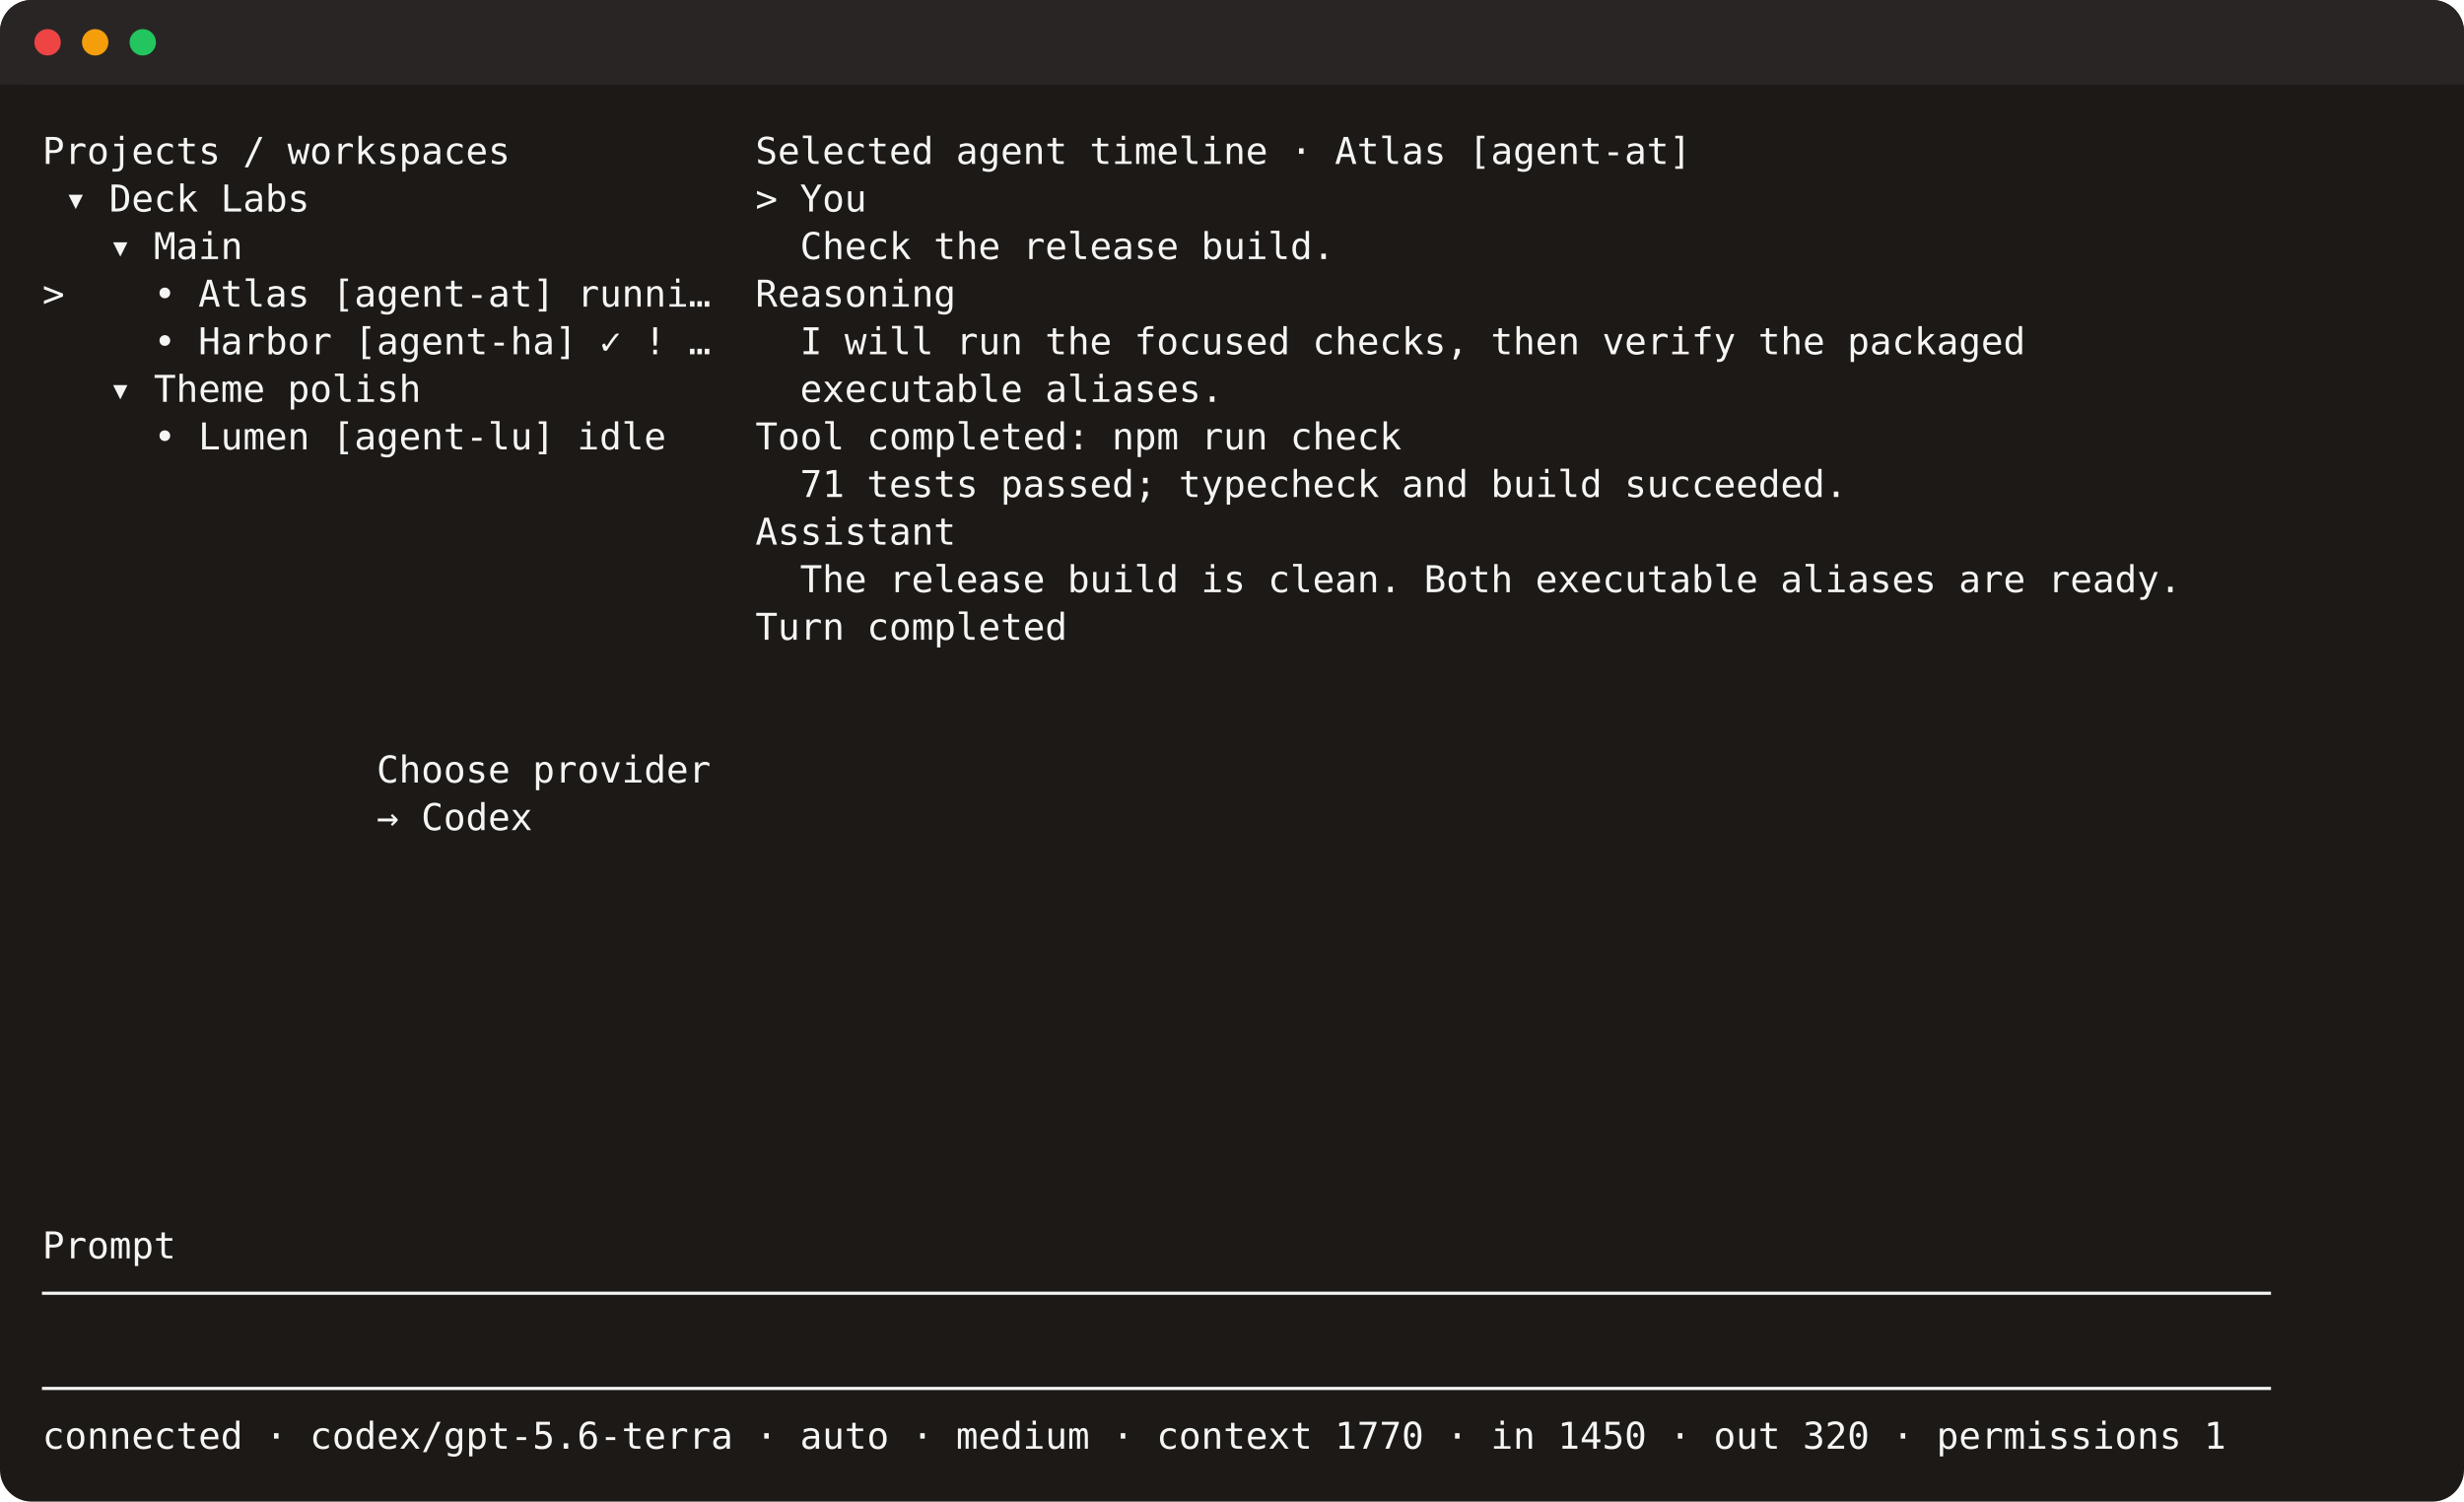
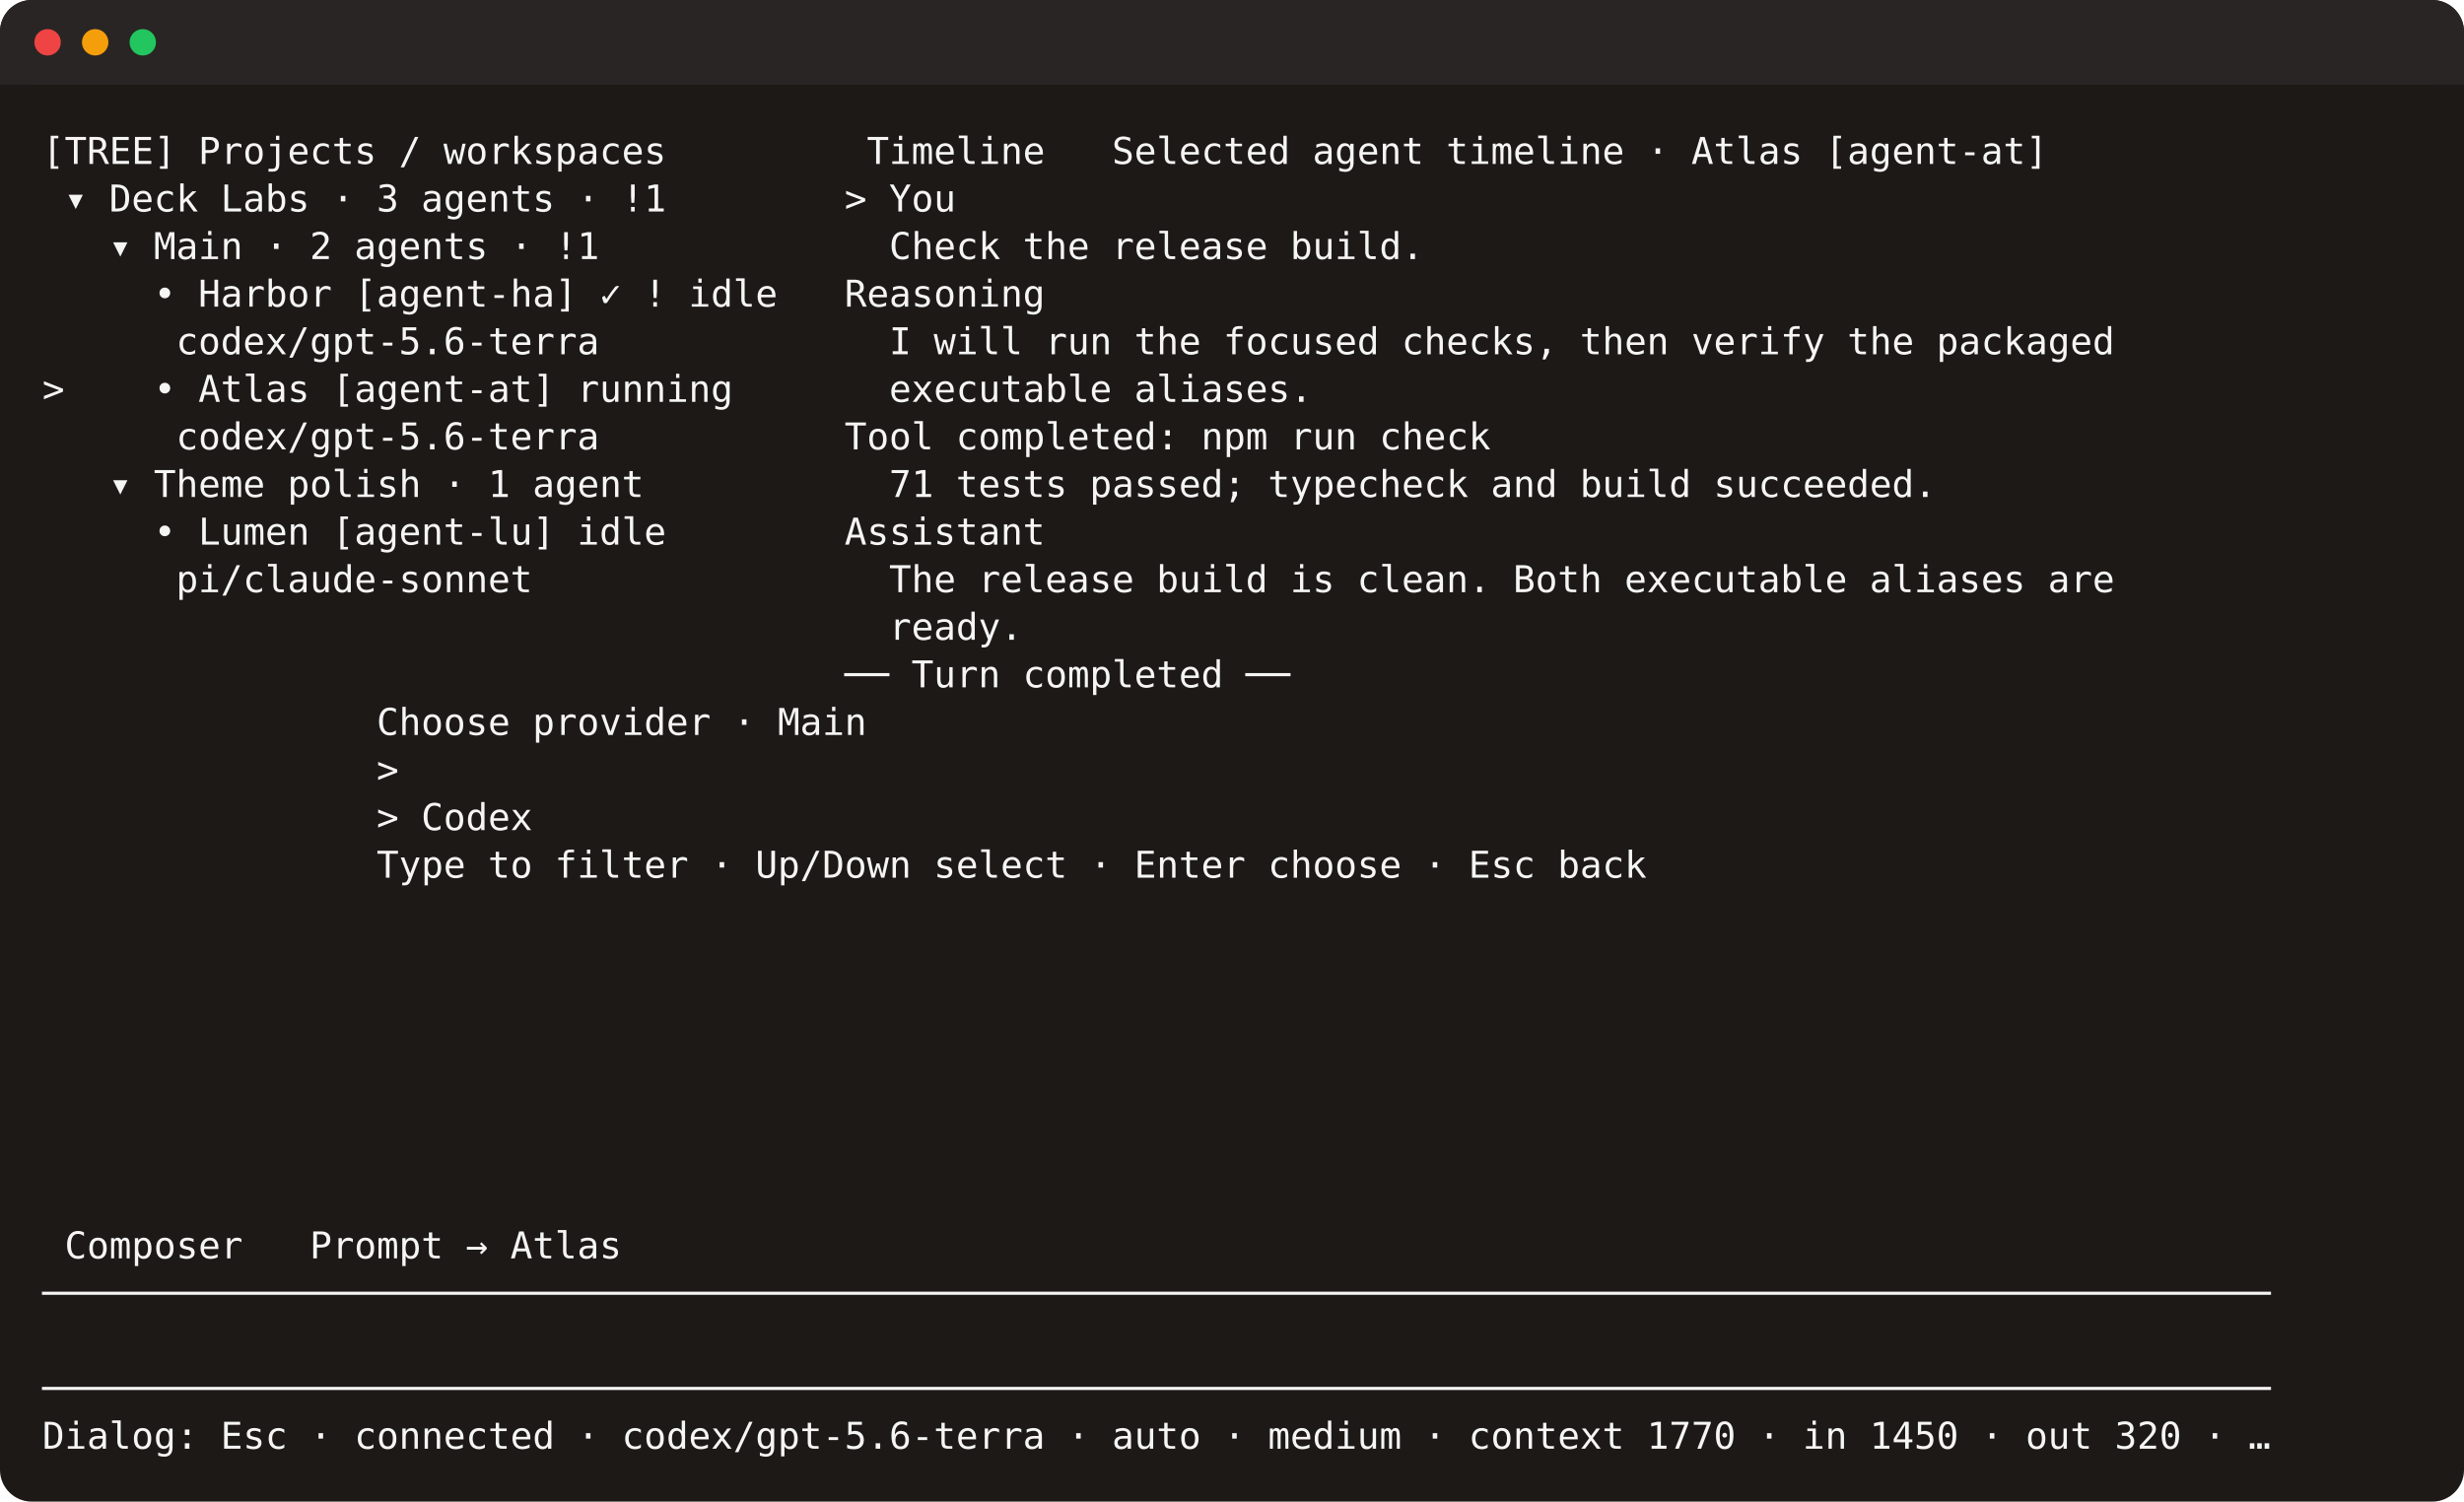
<svg xmlns="http://www.w3.org/2000/svg" width="932" height="568" viewBox="0 0 932 568">
  <rect width="932" height="568" rx="12" fill="#1c1917" />
  <rect width="932" height="32" rx="12" fill="#292524" />
  <rect y="20" width="932" height="12" fill="#292524" />
  <circle cx="18" cy="16" r="5" fill="#ef4444" />
  <circle cx="36" cy="16" r="5" fill="#f59e0b" />
  <circle cx="54" cy="16" r="5" fill="#22c55e" />
  <g fill="#f5f5f4" font-family="SFMono-Regular, Menlo, Consolas, monospace" font-size="14" xml:space="preserve">
-     <text x="16" y="62">Projects / workspaces           Selected agent timeline · Atlas [agent-at]                          </text>
-     <text x="16" y="80"> ▾ Deck Labs                    &gt; You                                                               </text>
-     <text x="16" y="98">   ▾ Main                         Check the release build.                                          </text>
-     <text x="16" y="116">&gt;    • Atlas [agent-at] runni…  Reasoning                                                           </text>
-     <text x="16" y="134">     • Harbor [agent-ha] ✓ ! …    I will run the focused checks, then verify the packaged           </text>
-     <text x="16" y="152">   ▾ Theme polish                 executable aliases.                                               </text>
-     <text x="16" y="170">     • Lumen [agent-lu] idle    Tool completed: npm run check                                       </text>
-     <text x="16" y="188">                                  71 tests passed; typecheck and build succeeded.                   </text>
-     <text x="16" y="206">                                Assistant                                                           </text>
-     <text x="16" y="224">                                  The release build is clean. Both executable aliases are ready.    </text>
-     <text x="16" y="242">                                Turn completed                                                      </text>
-     <text x="16" y="260" />
-     <text x="16" y="278" />
-     <text x="16" y="296">               Choose provider                                                                      </text>
-     <text x="16" y="314">               → Codex                                                                              </text>
-     <text x="16" y="332" />
+     <text x="16" y="62">[TREE] Projects / workspaces         Timeline   Selected agent timeline · Atlas [agent-at]          </text>
+     <text x="16" y="80"> ▾ Deck Labs · 3 agents · !1        &gt; You                                                           </text>
+     <text x="16" y="98">   ▾ Main · 2 agents · !1             Check the release build.                                      </text>
+     <text x="16" y="116">     • Harbor [agent-ha] ✓ ! idle   Reasoning                                                       </text>
+     <text x="16" y="134">      codex/gpt-5.6-terra             I will run the focused checks, then verify the packaged       </text>
+     <text x="16" y="152">&gt;    • Atlas [agent-at] running       executable aliases.                                           </text>
+     <text x="16" y="170">      codex/gpt-5.6-terra           Tool completed: npm run check                                   </text>
+     <text x="16" y="188">   ▾ Theme polish · 1 agent           71 tests passed; typecheck and build succeeded.               </text>
+     <text x="16" y="206">     • Lumen [agent-lu] idle        Assistant                                                       </text>
+     <text x="16" y="224">      pi/claude-sonnet                The release build is clean. Both executable aliases are       </text>
+     <text x="16" y="242">                                      ready.                                                        </text>
+     <text x="16" y="260">                                    ── Turn completed ──                                            </text>
+     <text x="16" y="278">               Choose provider · Main                                                               </text>
+     <text x="16" y="296">               &gt;                                                                                    </text>
+     <text x="16" y="314">               &gt; Codex                                                                              </text>
+     <text x="16" y="332">               Type to filter · Up/Down select · Enter choose · Esc back                            </text>
    <text x="16" y="350" />
    <text x="16" y="368" />
    <text x="16" y="386" />
    <text x="16" y="404" />
    <text x="16" y="422" />
    <text x="16" y="440" />
    <text x="16" y="458" />
-     <text x="16" y="476">Prompt</text>
+     <text x="16" y="476"> Composer   Prompt → Atlas</text>
    <text x="16" y="494">────────────────────────────────────────────────────────────────────────────────────────────────────</text>
    <text x="16" y="512">                                                                                                    </text>
    <text x="16" y="530">────────────────────────────────────────────────────────────────────────────────────────────────────</text>
-     <text x="16" y="548">connected · codex/gpt-5.6-terra · auto · medium · context 1770 · in 1450 · out 320 · permissions 1</text>
+     <text x="16" y="548">Dialog: Esc · connected · codex/gpt-5.6-terra · auto · medium · context 1770 · in 1450 · out 320 · …</text>
  </g>
</svg>
